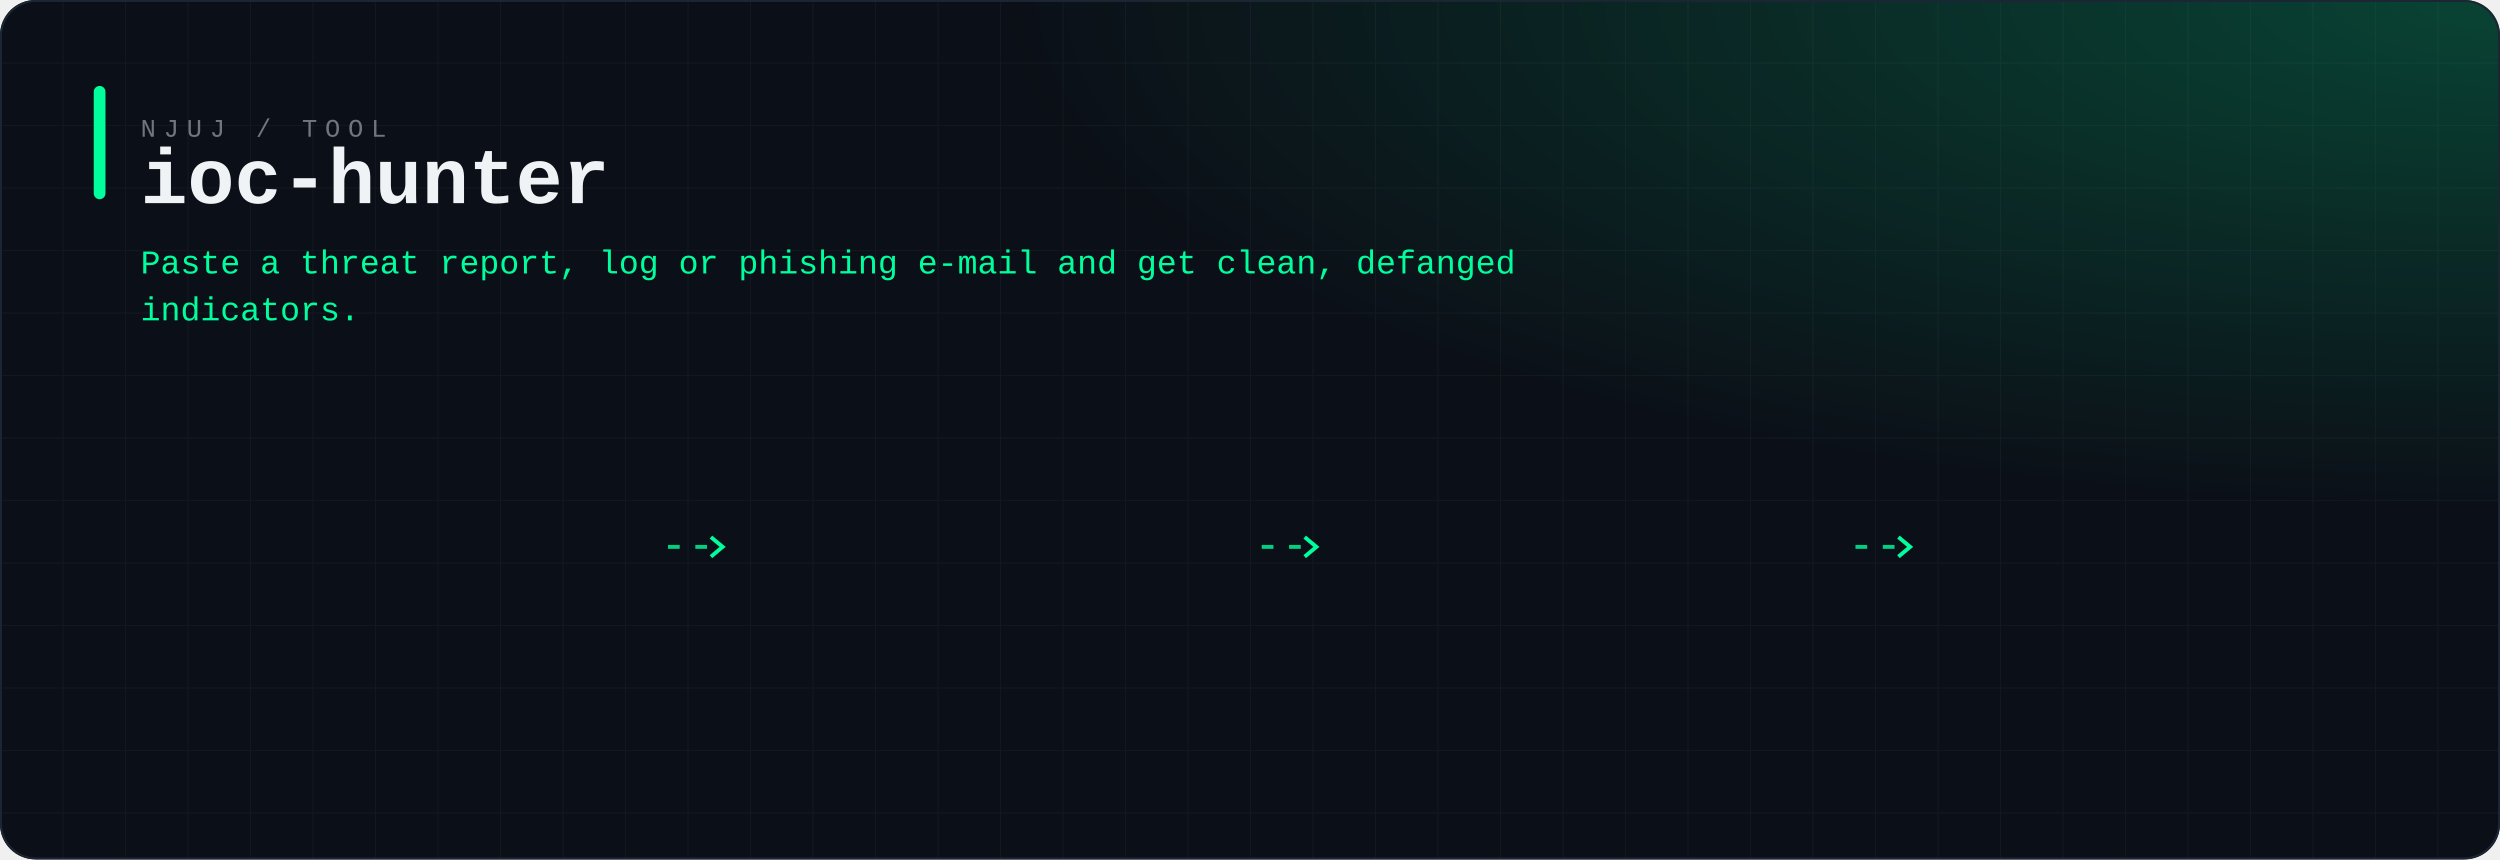
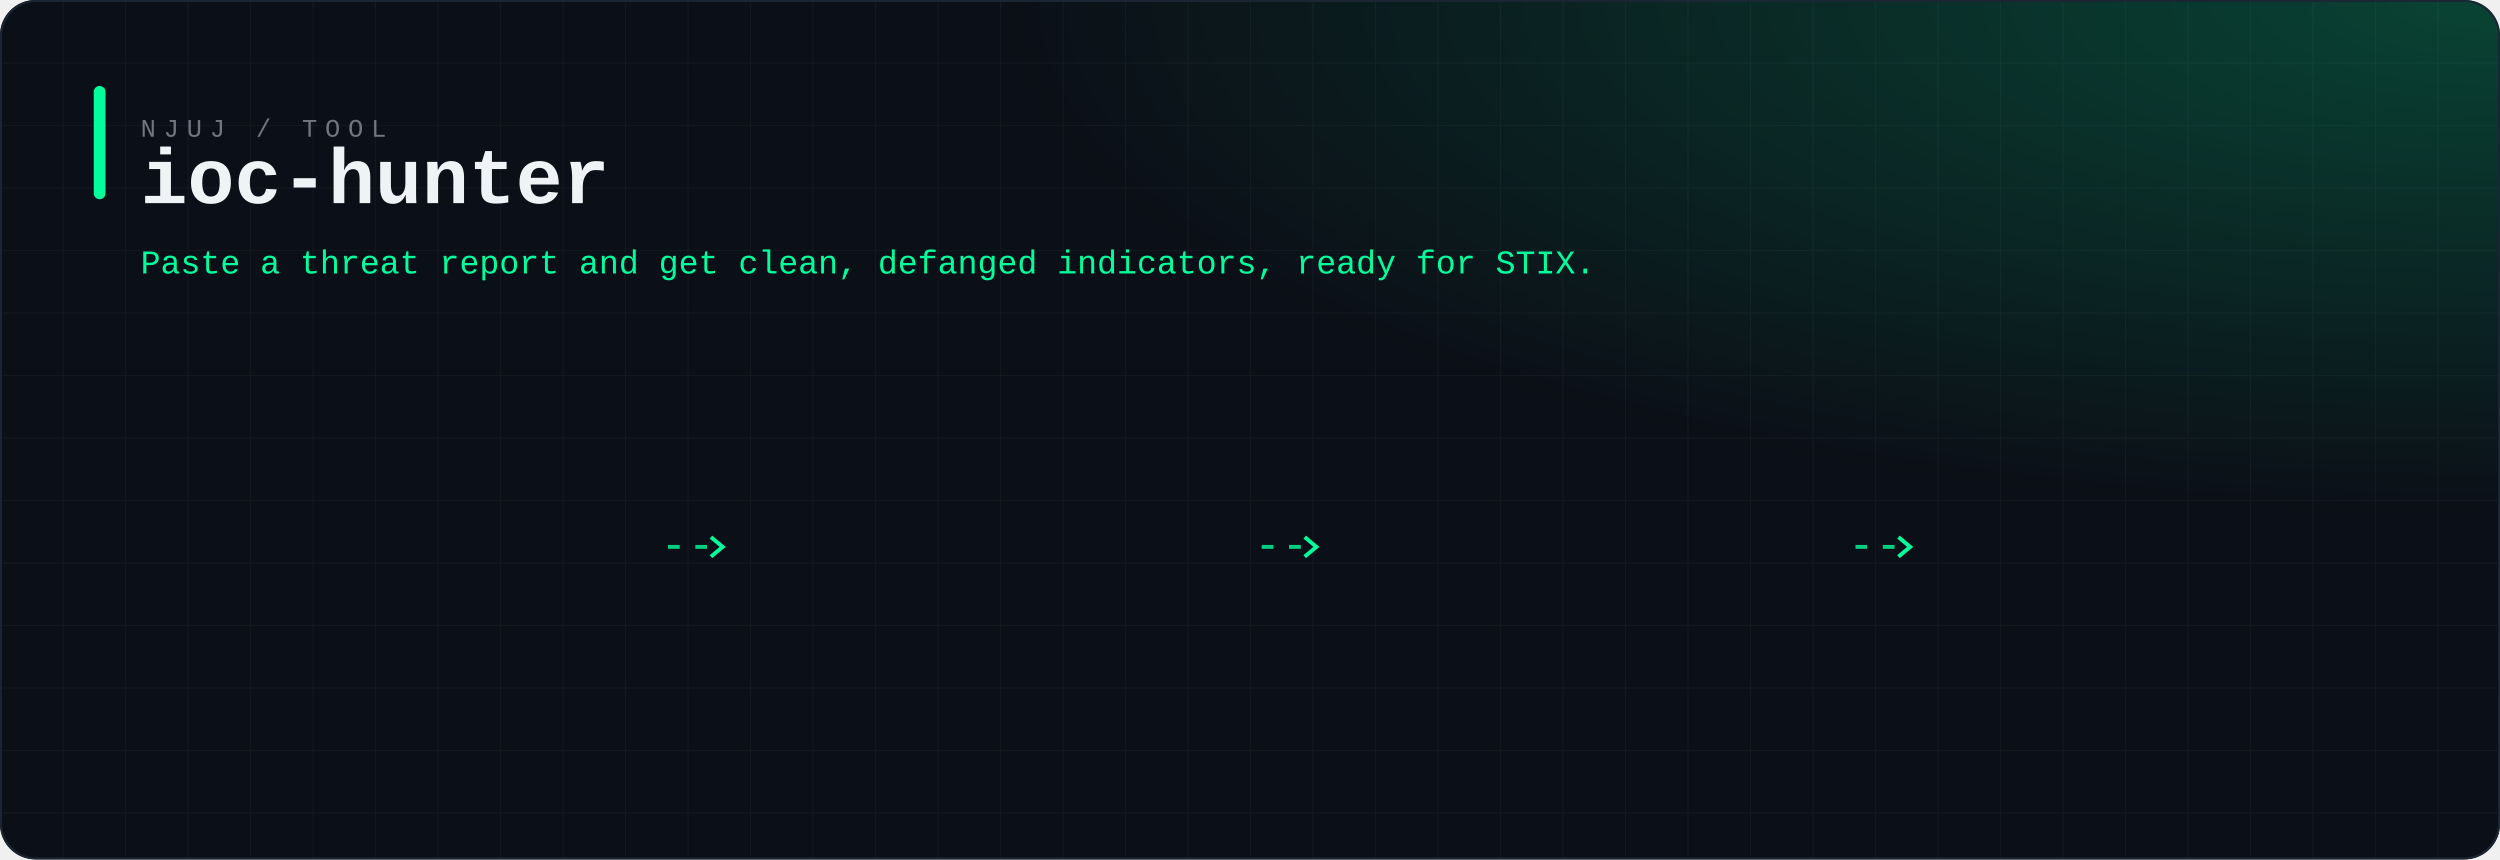
<svg xmlns="http://www.w3.org/2000/svg" width="1280" height="440" viewBox="0 0 1280 440" font-family="'JetBrains Mono','Cascadia Code',Consolas,'Courier New',monospace">
  <defs>
    <style>.n{opacity:0;animation:up .6s cubic-bezier(.2,.8,.2,1) forwards}@keyframes up{from{opacity:0;transform:translateY(14px)}to{opacity:1;transform:none}}.flow{stroke-dasharray:6 8;animation:fl 1s linear infinite}@keyframes fl{to{stroke-dashoffset:-14}}.glow{animation:gl 2.6s ease-in-out infinite}@keyframes gl{50%{opacity:.35}}</style>
    <radialGradient id="g" cx="1" cy="0" r="1">
      <stop offset="0" stop-color="#00ff9c" stop-opacity=".22" />
      <stop offset=".6" stop-color="#00ff9c" stop-opacity="0" />
    </radialGradient>
    <pattern id="grid" width="32" height="32" patternUnits="userSpaceOnUse">
      <path d="M32 0H0V32" fill="none" stroke="#ffffff" stroke-opacity=".035" />
    </pattern>
    <filter id="sh" x="-20%" y="-20%" width="140%" height="140%">
      <feGaussianBlur stdDeviation="8" />
    </filter>
  </defs>
  <rect width="1280" height="440" rx="18" fill="#0b0f17" />
  <rect width="1280" height="440" rx="18" fill="url(#grid)" />
  <rect width="1280" height="440" rx="18" fill="url(#g)" />
  <rect x="48" y="44" width="6" height="58" rx="3" fill="#00ff9c" />
  <text x="72" y="70" font-size="13" letter-spacing="4" fill="#6e7681">NJUJ / TOOL</text>
  <text x="72" y="104" font-size="40" font-weight="800" fill="#f0f3f6">ioc-hunter</text>
-   <text x="72" y="140" font-size="17" fill="#00ff9c">Paste a threat report, log or phishing e-mail and get clean, defanged</text>
-   <text x="72" y="164" font-size="17" fill="#00ff9c">indicators.</text>
+   <text x="72" y="140" font-size="17" fill="#00ff9c">Paste a threat report and get clean, defanged indicators, ready for STIX.</text>
  <g class="n" style="animation-delay:0.25s">
    <rect x="72" y="196" width="266" height="168" rx="14" fill="#111722" stroke="#1f2a3a" stroke-width="1.2" />
    <text x="320" y="226" text-anchor="end" font-size="12" fill="#3d4757">01</text>
    <g transform="translate(92 216) scale(1.6)" fill="none" stroke="#00ff9c" stroke-width="1.6" stroke-linecap="round" stroke-linejoin="round">
      <path d="M6 3h9l4 4v14H6z" />
      <path d="M15 3v4h4" />
    </g>
-     <text x="92" y="294" font-size="17" font-weight="700" fill="#f0f3f6">Any text</text>
-     <text x="92" y="322" font-size="13" fill="#8b949e">threat report, log,</text>
-     <text x="92" y="342" font-size="13" fill="#8b949e">phishing e-mail</text>
+     <text x="92" y="294" font-size="17" font-weight="700" fill="#f0f3f6">Any report</text>
+     <text x="92" y="322" font-size="13" fill="#8b949e">text, Markdown,</text>
+     <text x="92" y="342" font-size="13" fill="#8b949e">AsciiDoc, e-mail</text>
  </g>
  <path class="flow" d="M342 280.0 H370" stroke="#00ff9c" stroke-width="2" fill="none" opacity=".8" />
  <path d="M364 275.0 l6 5 -6 5" stroke="#00ff9c" stroke-width="2" fill="none" />
  <g class="n" style="animation-delay:0.60s">
    <rect x="376" y="196" width="266" height="168" rx="14" fill="#111722" stroke="#1f2a3a" stroke-width="1.2" />
    <text x="624" y="226" text-anchor="end" font-size="12" fill="#3d4757">02</text>
    <g transform="translate(396 216) scale(1.6)" fill="none" stroke="#00ff9c" stroke-width="1.6" stroke-linecap="round" stroke-linejoin="round">
      <circle cx="10.5" cy="10.5" r="6.5" />
      <path d="M15.5 15.5L21 21" />
    </g>
-     <text x="396" y="294" font-size="17" font-weight="700" fill="#f0f3f6">Extract IOCs</text>
-     <text x="396" y="322" font-size="13" fill="#8b949e">IPs, domains, URLs,</text>
-     <text x="396" y="342" font-size="13" fill="#8b949e">hashes, CVEs</text>
+     <text x="396" y="294" font-size="17" font-weight="700" fill="#f0f3f6">16 IOC types</text>
+     <text x="396" y="322" font-size="13" fill="#8b949e">IPv4/v6, ranges, hashes,</text>
+     <text x="396" y="342" font-size="13" fill="#8b949e">files, CVEs, ATT&amp;CK</text>
  </g>
  <path class="flow" d="M646 280.0 H674" stroke="#00ff9c" stroke-width="2" fill="none" opacity=".8" />
  <path d="M668 275.0 l6 5 -6 5" stroke="#00ff9c" stroke-width="2" fill="none" />
  <g class="n" style="animation-delay:0.95s">
    <rect x="680" y="196" width="266" height="168" rx="14" fill="#111722" stroke="#1f2a3a" stroke-width="1.2" />
    <text x="928" y="226" text-anchor="end" font-size="12" fill="#3d4757">03</text>
    <g transform="translate(700 216) scale(1.6)" fill="none" stroke="#00ff9c" stroke-width="1.6" stroke-linecap="round" stroke-linejoin="round">
      <path d="M12 3l8 3v6c0 5-3.5 8-8 9-4.5-1-8-4-8-9V6l8-3z" />
      <path d="M8.5 12l2.5 2.5 4.5-5" />
    </g>
-     <text x="700" y="294" font-size="17" font-weight="700" fill="#f0f3f6">Clean + defang</text>
-     <text x="700" y="322" font-size="13" fill="#8b949e">deduplicated and</text>
-     <text x="700" y="342" font-size="13" fill="#8b949e">safe to share</text>
+     <text x="700" y="294" font-size="17" font-weight="700" fill="#f0f3f6">Signal, not noise</text>
+     <text x="700" y="322" font-size="13" fill="#8b949e">no code, detection names</text>
+     <text x="700" y="342" font-size="13" fill="#8b949e">or footnote links</text>
  </g>
  <path class="flow" d="M950 280.0 H978" stroke="#00ff9c" stroke-width="2" fill="none" opacity=".8" />
  <path d="M972 275.0 l6 5 -6 5" stroke="#00ff9c" stroke-width="2" fill="none" />
  <g class="n" style="animation-delay:1.30s">
    <rect class="glow" x="984" y="196" width="266" height="168" rx="14" fill="#00ff9c" opacity=".18" filter="url(#sh)" />
    <rect x="984" y="196" width="266" height="168" rx="14" fill="#111722" stroke="#00ff9c" stroke-width="2" />
    <text x="1232" y="226" text-anchor="end" font-size="12" fill="#3d4757">04</text>
    <g transform="translate(1004 216) scale(1.6)" fill="none" stroke="#00ff9c" stroke-width="1.6" stroke-linecap="round" stroke-linejoin="round">
      <path d="M12 3v12M7 10l5 5 5-5M4 19h16" />
    </g>
    <text x="1004" y="294" font-size="17" font-weight="700" fill="#f0f3f6">Export</text>
-     <text x="1004" y="322" font-size="13" fill="#8b949e">runs in your browser,</text>
-     <text x="1004" y="342" font-size="13" fill="#8b949e">nothing leaves it</text>
+     <text x="1004" y="322" font-size="13" fill="#8b949e">STIX 2.1, CSV, JSON;</text>
+     <text x="1004" y="342" font-size="13" fill="#8b949e">nothing leaves the tab</text>
  </g>
  <g class="n" style="animation-delay:1.8s">
-     <rect x="72" y="378" width="144" height="28" rx="14" fill="none" stroke="#00ff9c" stroke-opacity=".5" />
-     <text x="144" y="397" text-anchor="middle" font-size="12.5" fill="#00ff9c">100% client-side</text>
+     <rect x="72" y="378" width="204" height="28" rx="14" fill="none" stroke="#00ff9c" stroke-opacity=".5" />
+     <text x="174" y="397" text-anchor="middle" font-size="12.5" fill="#00ff9c">100% on 158 ESET reports</text>
  </g>
  <g class="n" style="animation-delay:1.8s">
-     <rect x="225.6" y="378" width="151" height="28" rx="14" fill="none" stroke="#00ff9c" stroke-opacity=".5" />
-     <text x="301" y="397" text-anchor="middle" font-size="12.5" fill="#00ff9c">zero dependencies</text>
+     <rect x="286.4" y="378" width="128" height="28" rx="14" fill="none" stroke="#00ff9c" stroke-opacity=".5" />
+     <text x="351" y="397" text-anchor="middle" font-size="12.5" fill="#00ff9c">STIX validated</text>
+   </g>
+   <g class="n" style="animation-delay:1.8s">
+     <rect x="424.8" y="378" width="144" height="28" rx="14" fill="none" stroke="#00ff9c" stroke-opacity=".5" />
+     <text x="497" y="397" text-anchor="middle" font-size="12.5" fill="#00ff9c">100% client-side</text>
  </g>
  <rect x=".5" y=".5" width="1279" height="439" rx="18" fill="none" stroke="#1b2533" />
</svg>
